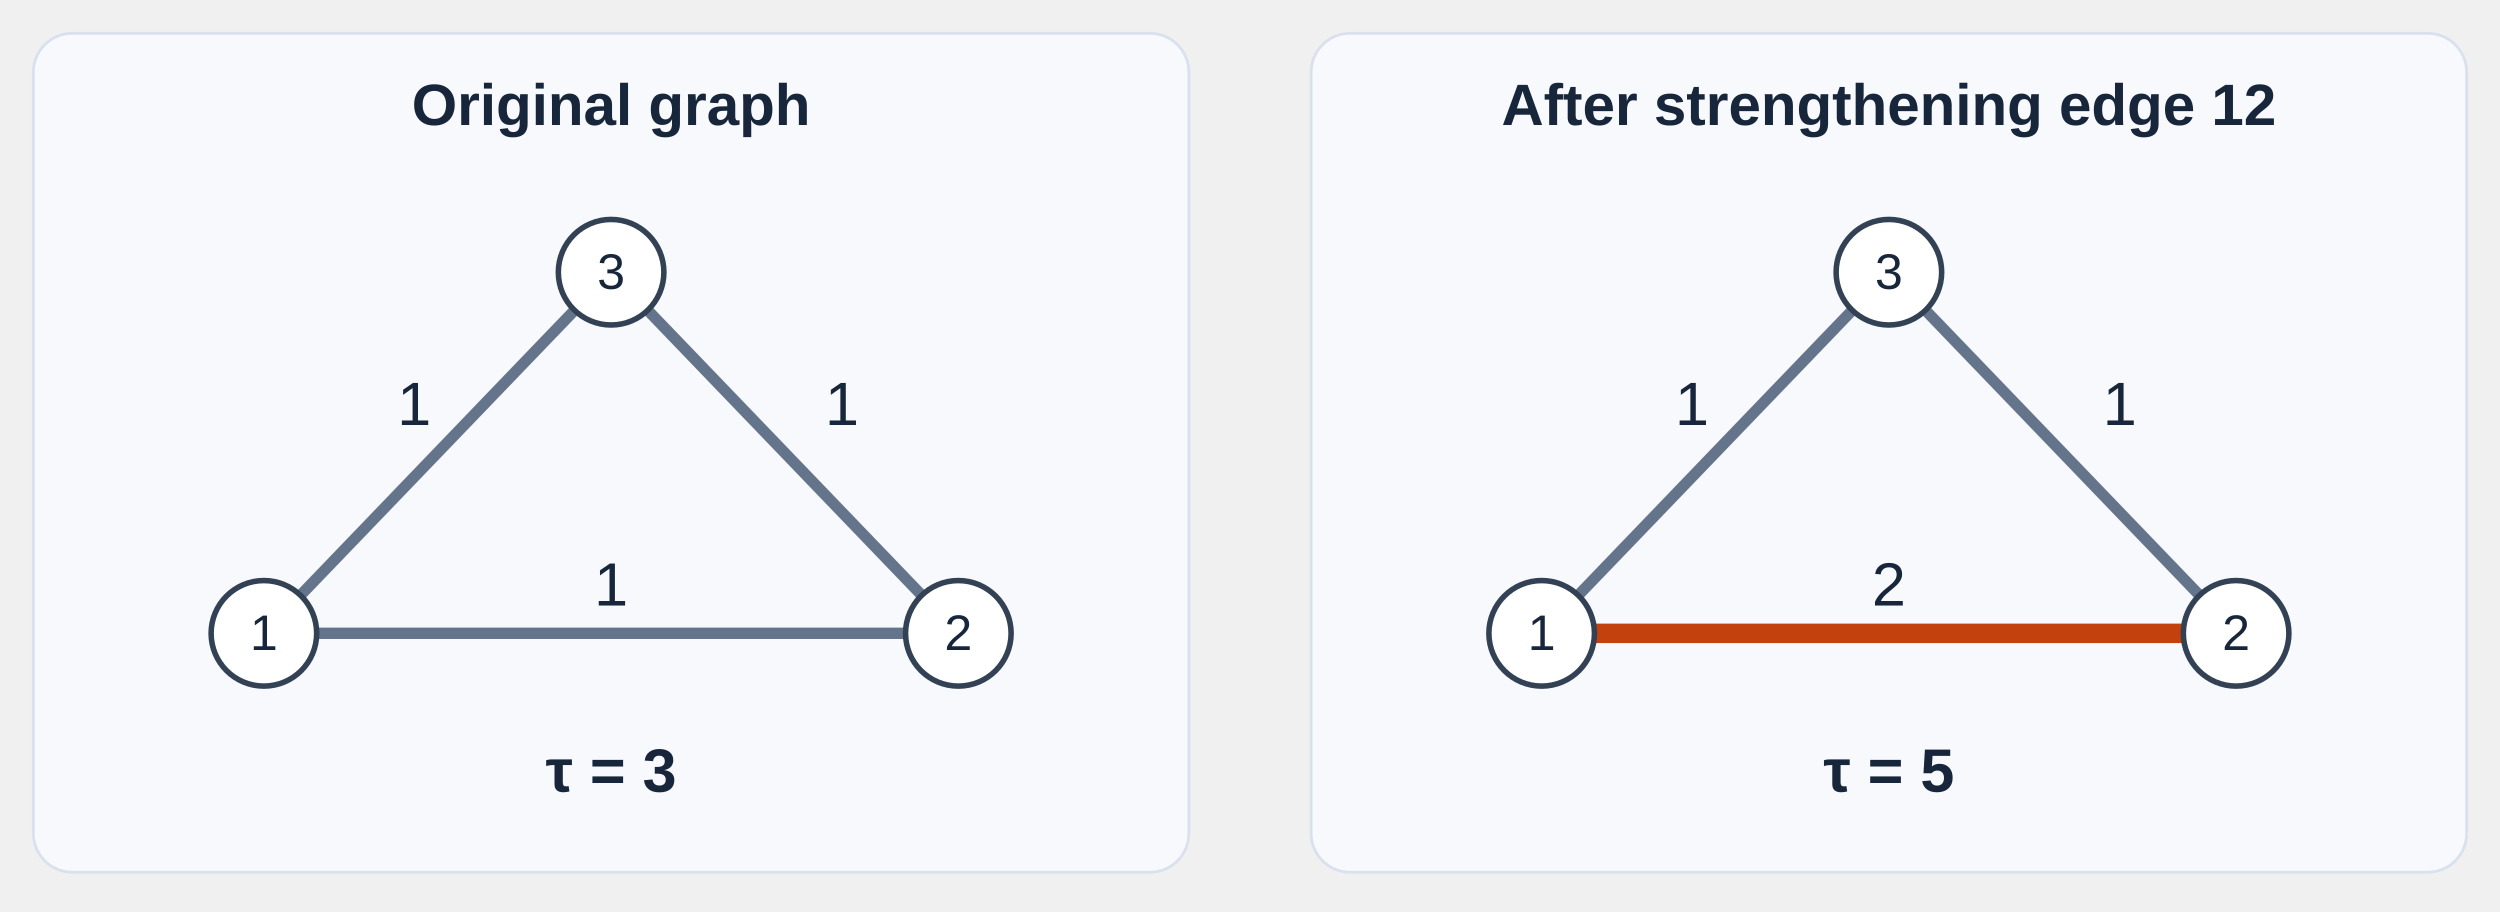
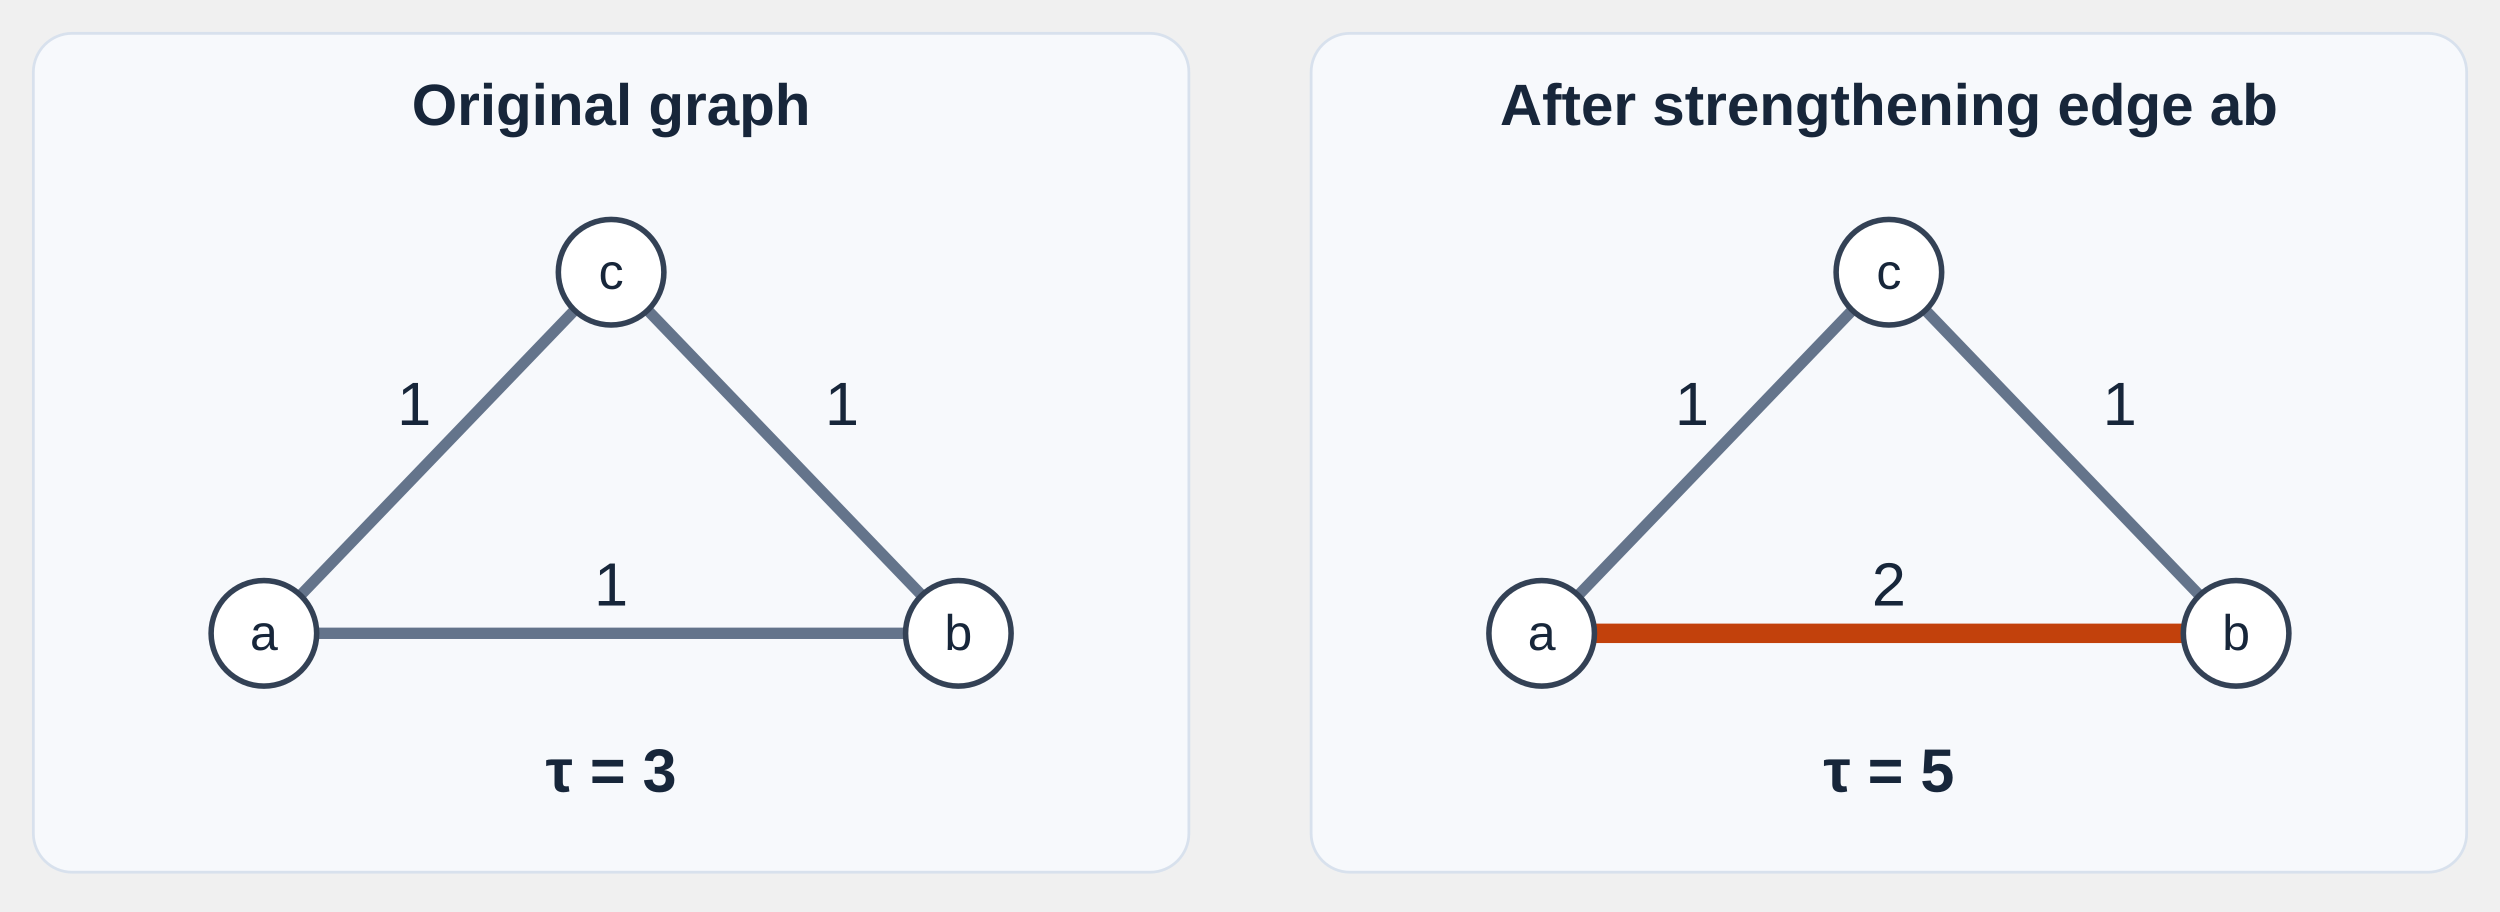
<svg xmlns="http://www.w3.org/2000/svg" width="900" height="328" viewBox="0 0 900 328" role="img" aria-labelledby="title desc">
  <style>text{font-family:Arial,DejaVu Sans,sans-serif;fill:#17263a}.heading{font-size:21px;font-weight:600}.weight{font-size:22px}.vertex{font-size:18px}.result{font-size:22px;font-weight:600}</style>
  <g transform="translate(0 0)">
    <rect x="12" y="12" width="416" height="302" rx="14" fill="#f7f9fc" stroke="#d8e1ed" />
    <text x="220" y="45" text-anchor="middle" class="heading">Original graph</text>
    <path d="M95 228 L220 98 L345 228 Z" fill="none" stroke="#64748b" stroke-width="4" />
    <path d="M95 228 H345" stroke="#64748b" stroke-width="4" fill="none" />
    <g class="weight">
      <text x="143" y="153">1</text>
      <text x="297" y="153">1</text>
      <text x="220" y="218" text-anchor="middle" fill="#334155">1</text>
    </g>
    <g fill="white" stroke="#334155" stroke-width="2">
      <circle cx="95" cy="228" r="19" />
      <circle cx="345" cy="228" r="19" />
      <circle cx="220" cy="98" r="19" />
    </g>
    <g class="vertex" text-anchor="middle">
-       <text x="95" y="234">1</text>
-       <text x="345" y="234">2</text>
-       <text x="220" y="104">3</text>
+       <text x="95" y="234">a</text>
+       <text x="345" y="234">b</text>
+       <text x="220" y="104">c</text>
    </g>
    <text x="220" y="285" text-anchor="middle" class="result">τ = 3</text>
  </g>
  <g transform="translate(460 0)">
    <rect x="12" y="12" width="416" height="302" rx="14" fill="#f7f9fc" stroke="#d8e1ed" />
-     <text x="220" y="45" text-anchor="middle" class="heading">After strengthening edge 12</text>
+     <text x="220" y="45" text-anchor="middle" class="heading">After strengthening edge ab</text>
    <path d="M95 228 L220 98 L345 228 Z" fill="none" stroke="#64748b" stroke-width="4" />
    <path d="M95 228 H345" stroke="#c2410c" stroke-width="7" fill="none" />
    <g class="weight">
      <text x="143" y="153">1</text>
      <text x="297" y="153">1</text>
      <text x="220" y="218" text-anchor="middle" fill="#b93815">2</text>
    </g>
    <g fill="white" stroke="#334155" stroke-width="2">
      <circle cx="95" cy="228" r="19" />
      <circle cx="345" cy="228" r="19" />
      <circle cx="220" cy="98" r="19" />
    </g>
    <g class="vertex" text-anchor="middle">
-       <text x="95" y="234">1</text>
-       <text x="345" y="234">2</text>
-       <text x="220" y="104">3</text>
+       <text x="95" y="234">a</text>
+       <text x="345" y="234">b</text>
+       <text x="220" y="104">c</text>
    </g>
    <text x="220" y="285" text-anchor="middle" class="result">τ = 5</text>
  </g>
</svg>
